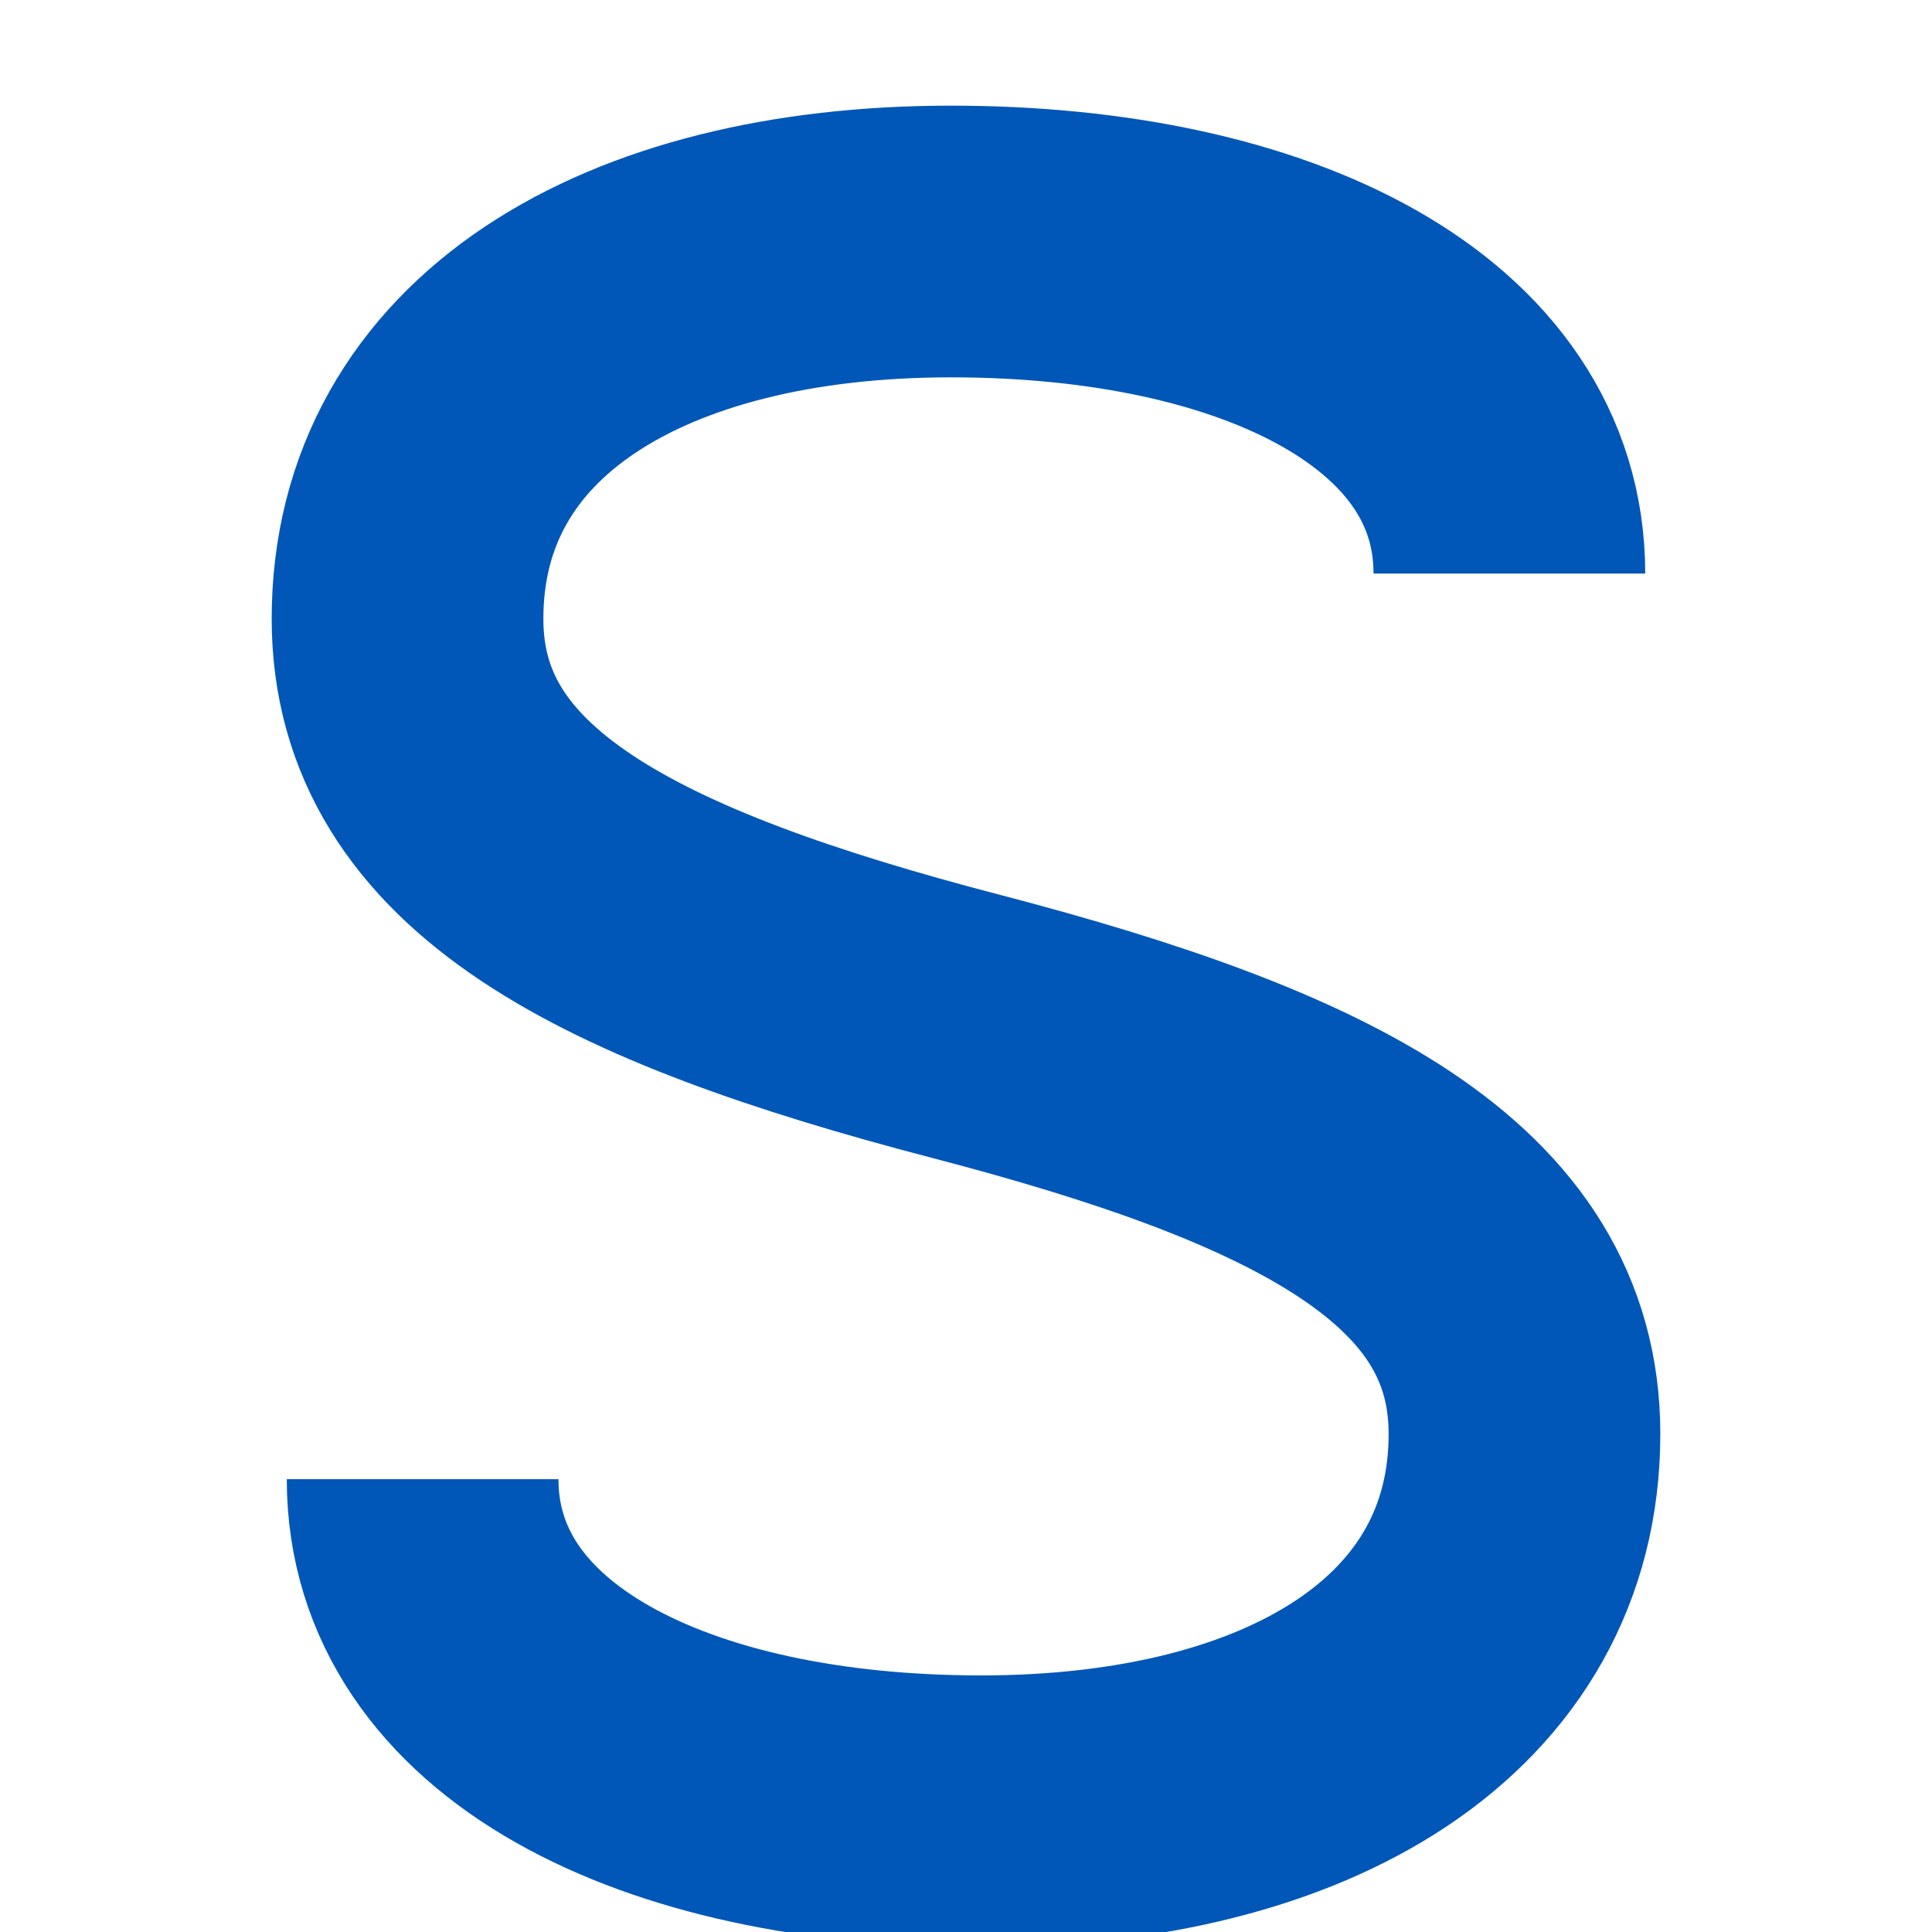
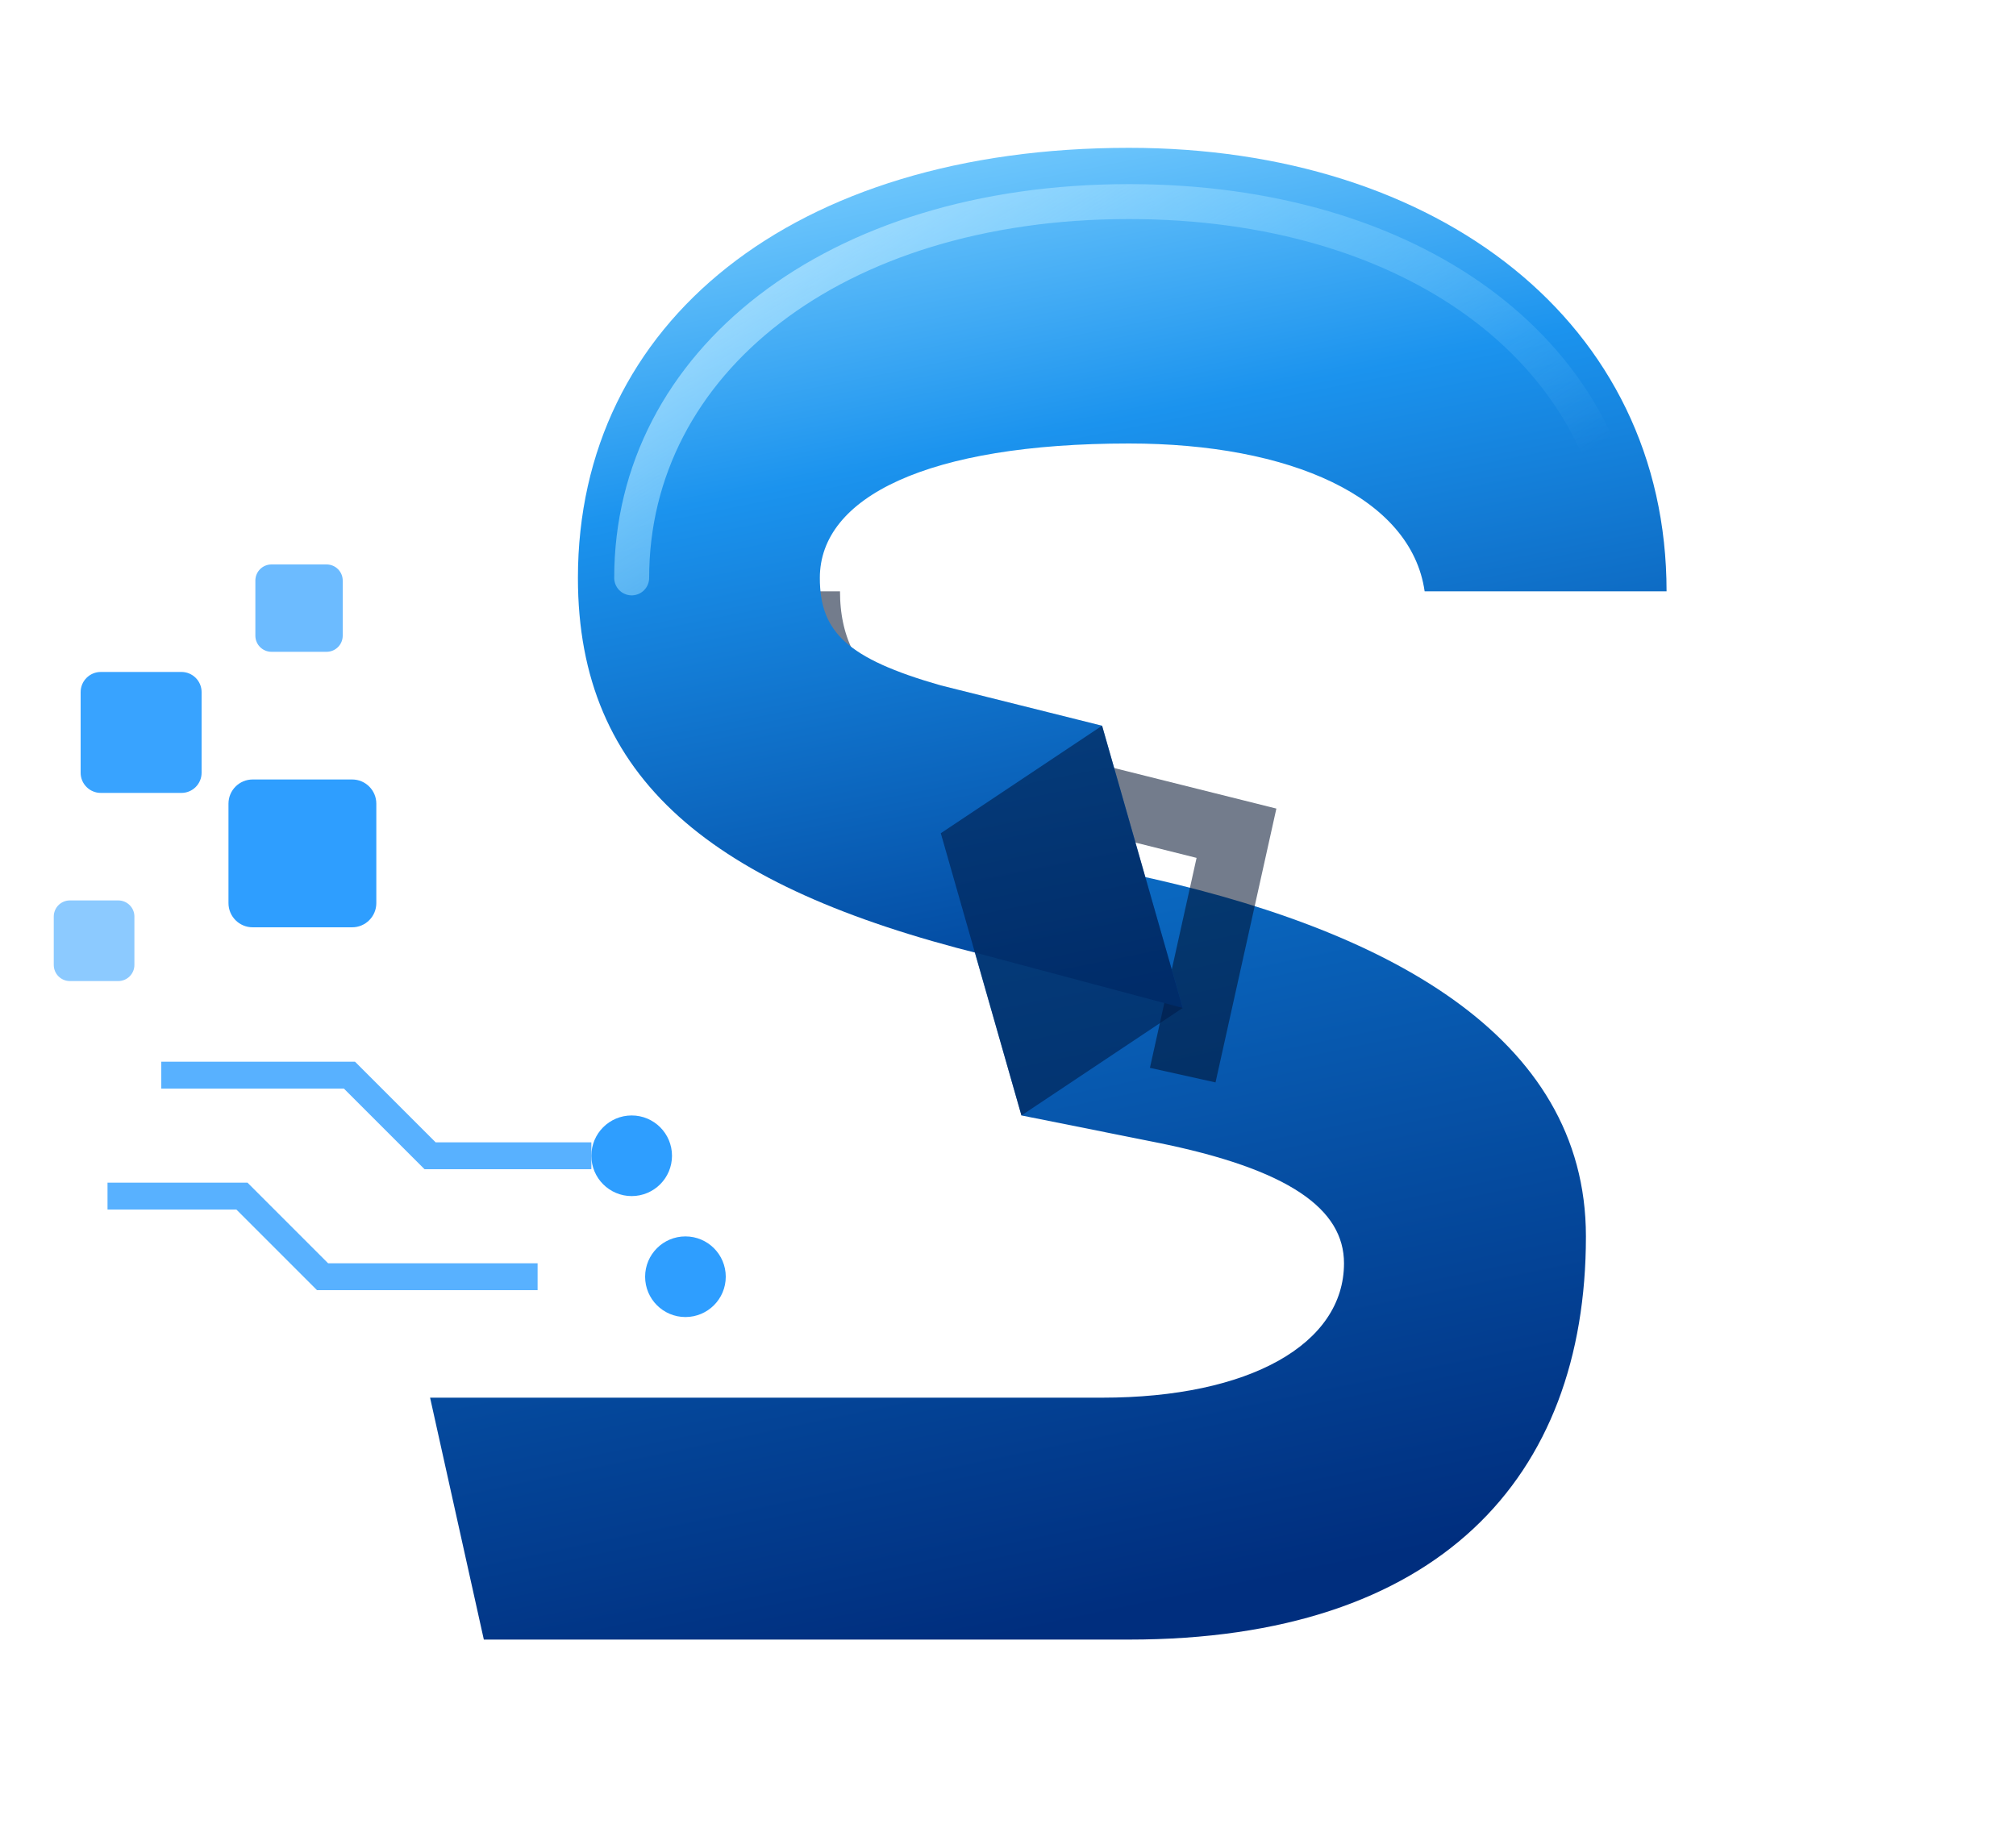
- <svg xmlns="http://www.w3.org/2000/svg" viewBox="0 0 128 128" width="128" height="128" role="img" aria-label="SEOH DESIGN TECH">
-   <path d="M 100 38    C 100 24 84 16 63 16    C 42 16 27 25 27 41    C 27 55 41 62 64 68    C 87 74 101 81 101 95    C 101 111 86 120 65 120    C 44 120 28 112 28 98" fill="none" stroke="#0057B8" stroke-width="18" stroke-linecap="butt" />
+ <svg xmlns="http://www.w3.org/2000/svg" viewBox="0 0 150 136" width="150" height="136" role="img" aria-label="SEOH DESIGN TECH">
+   <defs>
+     <linearGradient id="cara" x1="0.15" y1="0" x2="0.4" y2="1">
+       <stop offset="0" stop-color="#7FD1FF" />
+       <stop offset="0.38" stop-color="#1B93EE" />
+       <stop offset="1" stop-color="#004399" />
+     </linearGradient>
+     <linearGradient id="caraBaja" x1="0.2" y1="0" x2="0.5" y2="1">
+       <stop offset="0" stop-color="#0C74CE" />
+       <stop offset="1" stop-color="#002E7E" />
+     </linearGradient>
+     <linearGradient id="filo" x1="0" y1="0" x2="1" y2="0.6">
+       <stop offset="0" stop-color="#BFE9FF" />
+       <stop offset="0.55" stop-color="#7FD1FF" stop-opacity="0.5" />
+       <stop offset="1" stop-color="#7FD1FF" stop-opacity="0" />
+     </linearGradient>
+   </defs>
+   <g fill="#2E9EFF">
+     <rect x="6" y="50" width="9" height="9" rx="1.5" opacity="0.95" />
+     <rect x="19" y="42" width="6.5" height="6.5" rx="1.2" opacity="0.7" />
+     <rect x="4" y="67" width="6" height="6" rx="1.2" opacity="0.55" />
+     <rect x="17" y="58" width="11" height="11" rx="1.8" />
+   </g>
+   <g stroke="#2E9EFF" stroke-width="2" fill="none" opacity="0.8">
+     <path d="M 12 80 h 14 l 6 6 h 12" />
+     <path d="M 8 89 h 10 l 6 6 h 16" />
+   </g>
+   <g fill="#2E9EFF">
+     <circle cx="47" cy="86" r="3" />
+     <circle cx="51" cy="95" r="3" />
+   </g>
+   <path fill="url(#caraBaja)" d="M 118 92 C 118 77 103 69 84 65 L 70 62 L 76 83 L 86 85    C 96 87 100 90 100 94 C 100 100 93 104 82 104 L 32 104 L 36 122 L 84 122    C 107 122 118 110 118 92 Z" />
+   <path fill="none" stroke="#00112E" stroke-width="5" opacity="0.55" d="M 60 44 C 60 52 66 56 76 58 L 92 62 L 88 80" />
+   <path fill="url(#cara)" d="M 124 44 C 124 24 107 11 84 11 C 59 11 43 24 43 43    C 43 58 53 66 73 71 L 88 75 L 82 54 L 70 51 C 63 49 61 47 61 43    C 61 37 69 33 84 33 C 96 33 105 37 106 44 Z" />
+   <path fill="none" stroke="url(#filo)" stroke-width="2.6" stroke-linecap="round" d="M 121 42 C 120 26 105 15 84 15 C 62 15 47 27 47 43" />
+   <path fill="#001C4A" opacity="0.6" d="M 82 54 L 88 75 L 76 83 L 70 62 Z" />
</svg>
